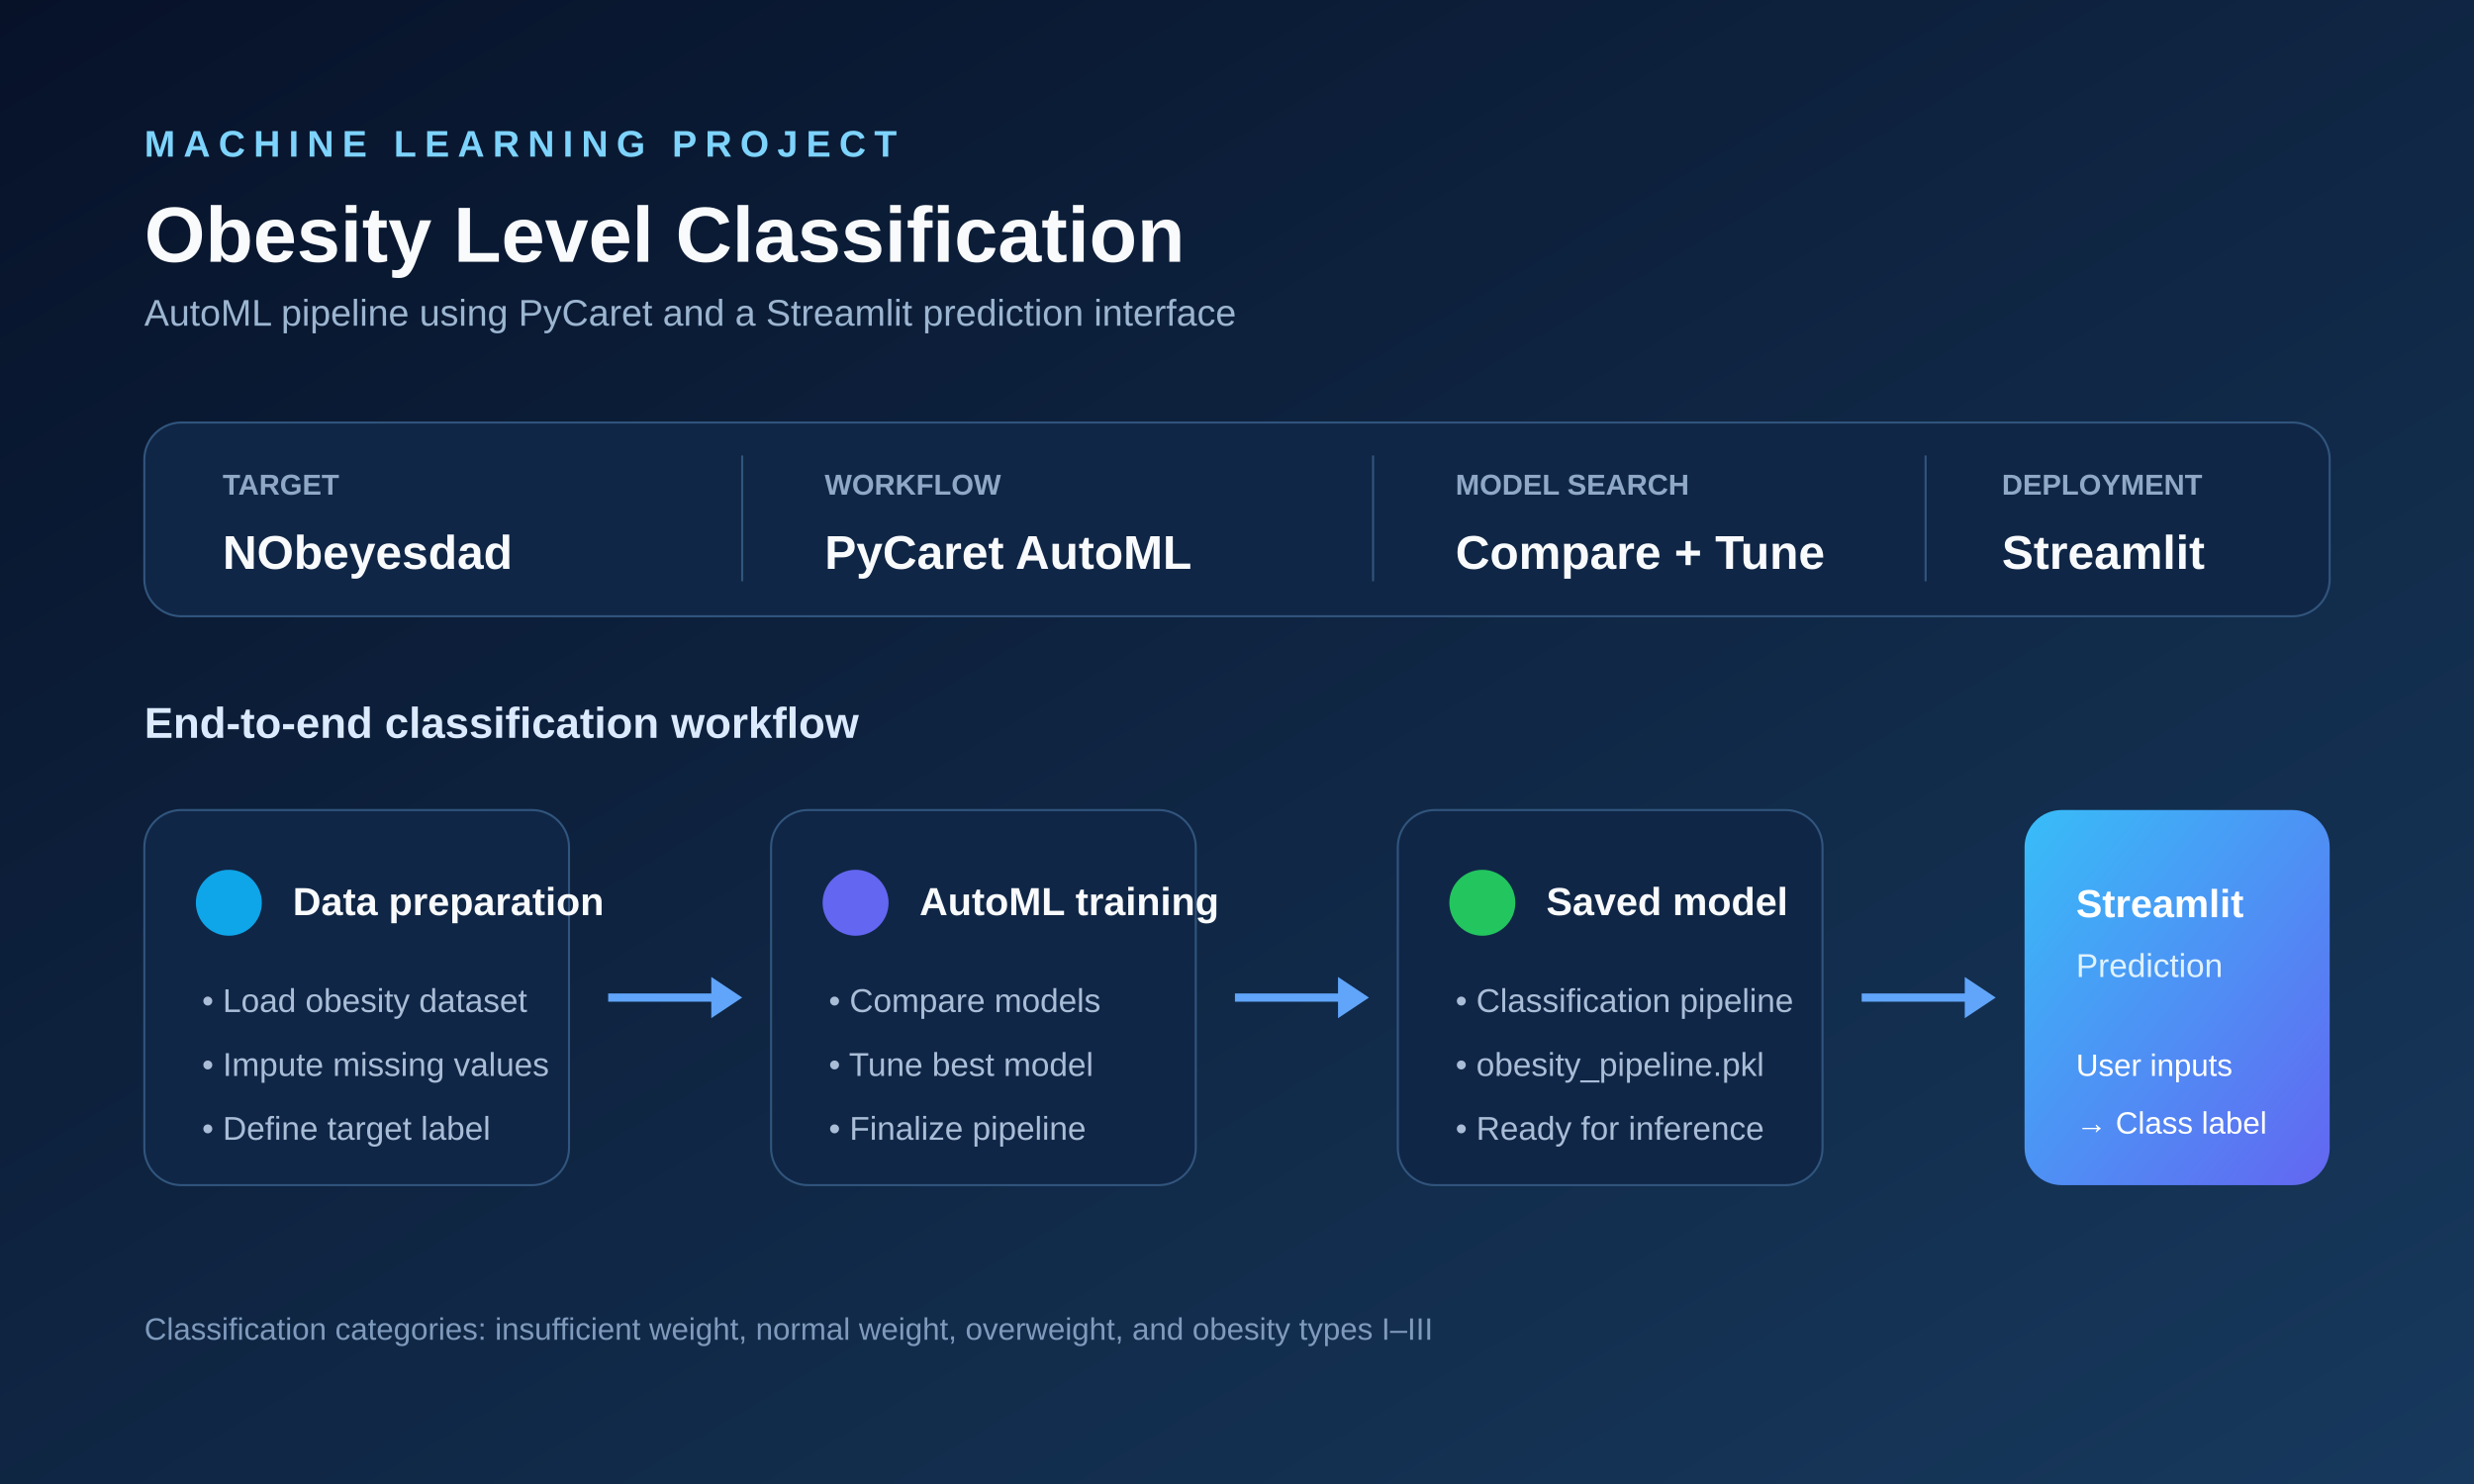
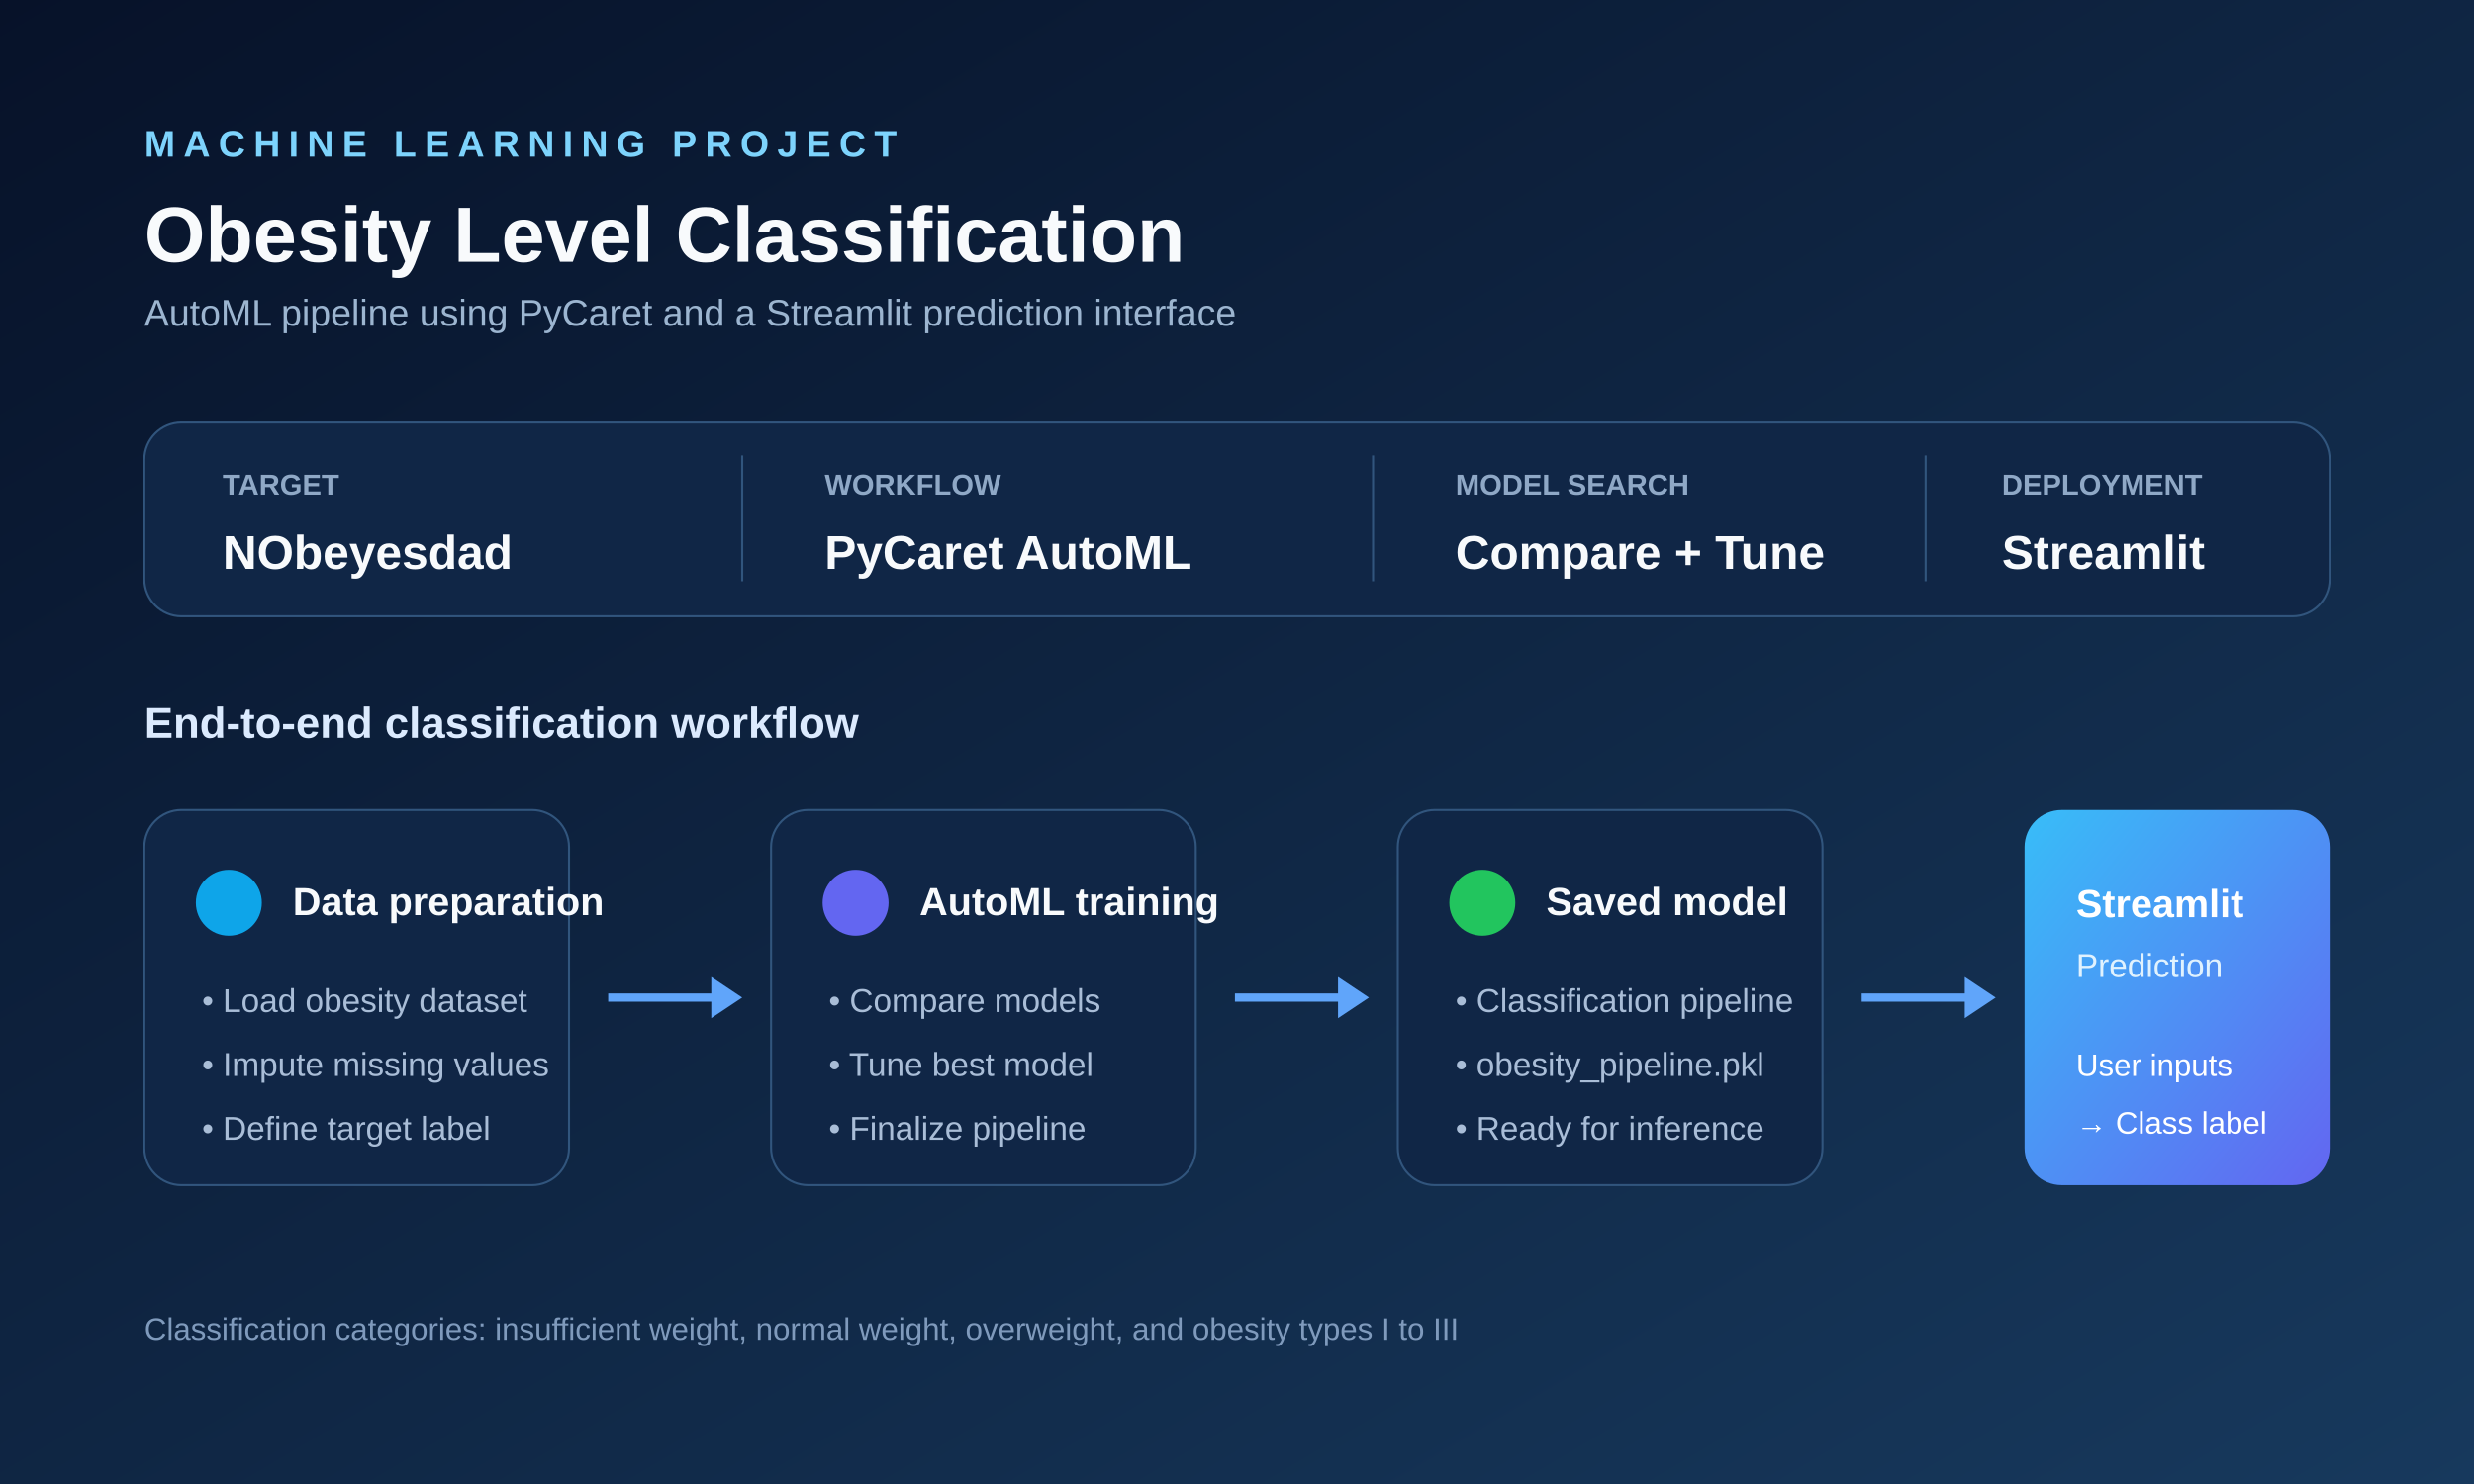
<svg xmlns="http://www.w3.org/2000/svg" width="1200" height="720" viewBox="0 0 1200 720" role="img" aria-labelledby="title desc">
  <defs>
    <linearGradient id="bg" x1="0" y1="0" x2="1" y2="1">
      <stop stop-color="#071229" />
      <stop offset="1" stop-color="#17395d" />
    </linearGradient>
    <linearGradient id="accent" x1="0" y1="0" x2="1" y2="1">
      <stop stop-color="#38bdf8" />
      <stop offset="1" stop-color="#6366f1" />
    </linearGradient>
  </defs>
  <rect width="1200" height="720" fill="url(#bg)" />
  <g font-family="Arial, sans-serif">
    <text x="70" y="76" fill="#7dd3fc" font-size="18" font-weight="700" letter-spacing="4">MACHINE LEARNING PROJECT</text>
    <text x="70" y="127" fill="#f8fafc" font-size="38" font-weight="700">Obesity Level Classification</text>
    <text x="70" y="158" fill="#9cb5d0" font-size="18">AutoML pipeline using PyCaret and a Streamlit prediction interface</text>
    <rect x="70" y="205" width="1060" height="94" rx="18" fill="#102646" stroke="#31557d" />
    <g fill="#8fa8c6" font-size="14" font-weight="700">
      <text x="108" y="240">TARGET</text>
      <text x="400" y="240">WORKFLOW</text>
      <text x="706" y="240">MODEL SEARCH</text>
      <text x="971" y="240">DEPLOYMENT</text>
    </g>
    <g fill="#f8fafc" font-size="23" font-weight="700">
      <text x="108" y="276">NObeyesdad</text>
      <text x="400" y="276">PyCaret AutoML</text>
      <text x="706" y="276">Compare + Tune</text>
      <text x="971" y="276">Streamlit</text>
    </g>
    <path d="M360 221V282M666 221V282M934 221V282" stroke="#31557d" />
    <text x="70" y="358" fill="#dbeafe" font-size="21" font-weight="700">End-to-end classification workflow</text>
    <g>
      <rect x="70" y="393" width="206" height="182" rx="18" fill="#102646" stroke="#31557d" />
      <circle cx="111" cy="438" r="16" fill="#0ea5e9" />
      <text x="142" y="444" fill="#f8fafc" font-size="19" font-weight="700">Data preparation</text>
      <text x="98" y="491" fill="#a9bdd7" font-size="16">• Load obesity dataset</text>
      <text x="98" y="522" fill="#a9bdd7" font-size="16">• Impute missing values</text>
      <text x="98" y="553" fill="#a9bdd7" font-size="16">• Define target label</text>
      <path d="M295 484H354" stroke="#60a5fa" stroke-width="4" />
      <path d="M345 474l15 10-15 10" fill="#60a5fa" />
      <rect x="374" y="393" width="206" height="182" rx="18" fill="#102646" stroke="#31557d" />
      <circle cx="415" cy="438" r="16" fill="#6366f1" />
      <text x="446" y="444" fill="#f8fafc" font-size="19" font-weight="700">AutoML training</text>
      <text x="402" y="491" fill="#a9bdd7" font-size="16">• Compare models</text>
      <text x="402" y="522" fill="#a9bdd7" font-size="16">• Tune best model</text>
      <text x="402" y="553" fill="#a9bdd7" font-size="16">• Finalize pipeline</text>
      <path d="M599 484H658" stroke="#60a5fa" stroke-width="4" />
      <path d="M649 474l15 10-15 10" fill="#60a5fa" />
      <rect x="678" y="393" width="206" height="182" rx="18" fill="#102646" stroke="#31557d" />
      <circle cx="719" cy="438" r="16" fill="#22c55e" />
      <text x="750" y="444" fill="#f8fafc" font-size="19" font-weight="700">Saved model</text>
      <text x="706" y="491" fill="#a9bdd7" font-size="16">• Classification pipeline</text>
      <text x="706" y="522" fill="#a9bdd7" font-size="16">• obesity_pipeline.pkl</text>
      <text x="706" y="553" fill="#a9bdd7" font-size="16">• Ready for inference</text>
      <path d="M903 484H962" stroke="#60a5fa" stroke-width="4" />
      <path d="M953 474l15 10-15 10" fill="#60a5fa" />
      <rect x="982" y="393" width="148" height="182" rx="18" fill="url(#accent)" />
      <text x="1007" y="445" fill="#fff" font-size="19" font-weight="700">Streamlit</text>
      <text x="1007" y="474" fill="#e0f2fe" font-size="16">Prediction</text>
      <text x="1007" y="522" fill="#fff" font-size="15">User inputs</text>
      <text x="1007" y="550" fill="#fff" font-size="15">→ Class label</text>
    </g>
-     <text x="70" y="650" fill="#7f9abc" font-size="15">Classification categories: insufficient weight, normal weight, overweight, and obesity types I–III</text>
+     <text x="70" y="650" fill="#7f9abc" font-size="15">Classification categories: insufficient weight, normal weight, overweight, and obesity types I to III</text>
  </g>
</svg>
